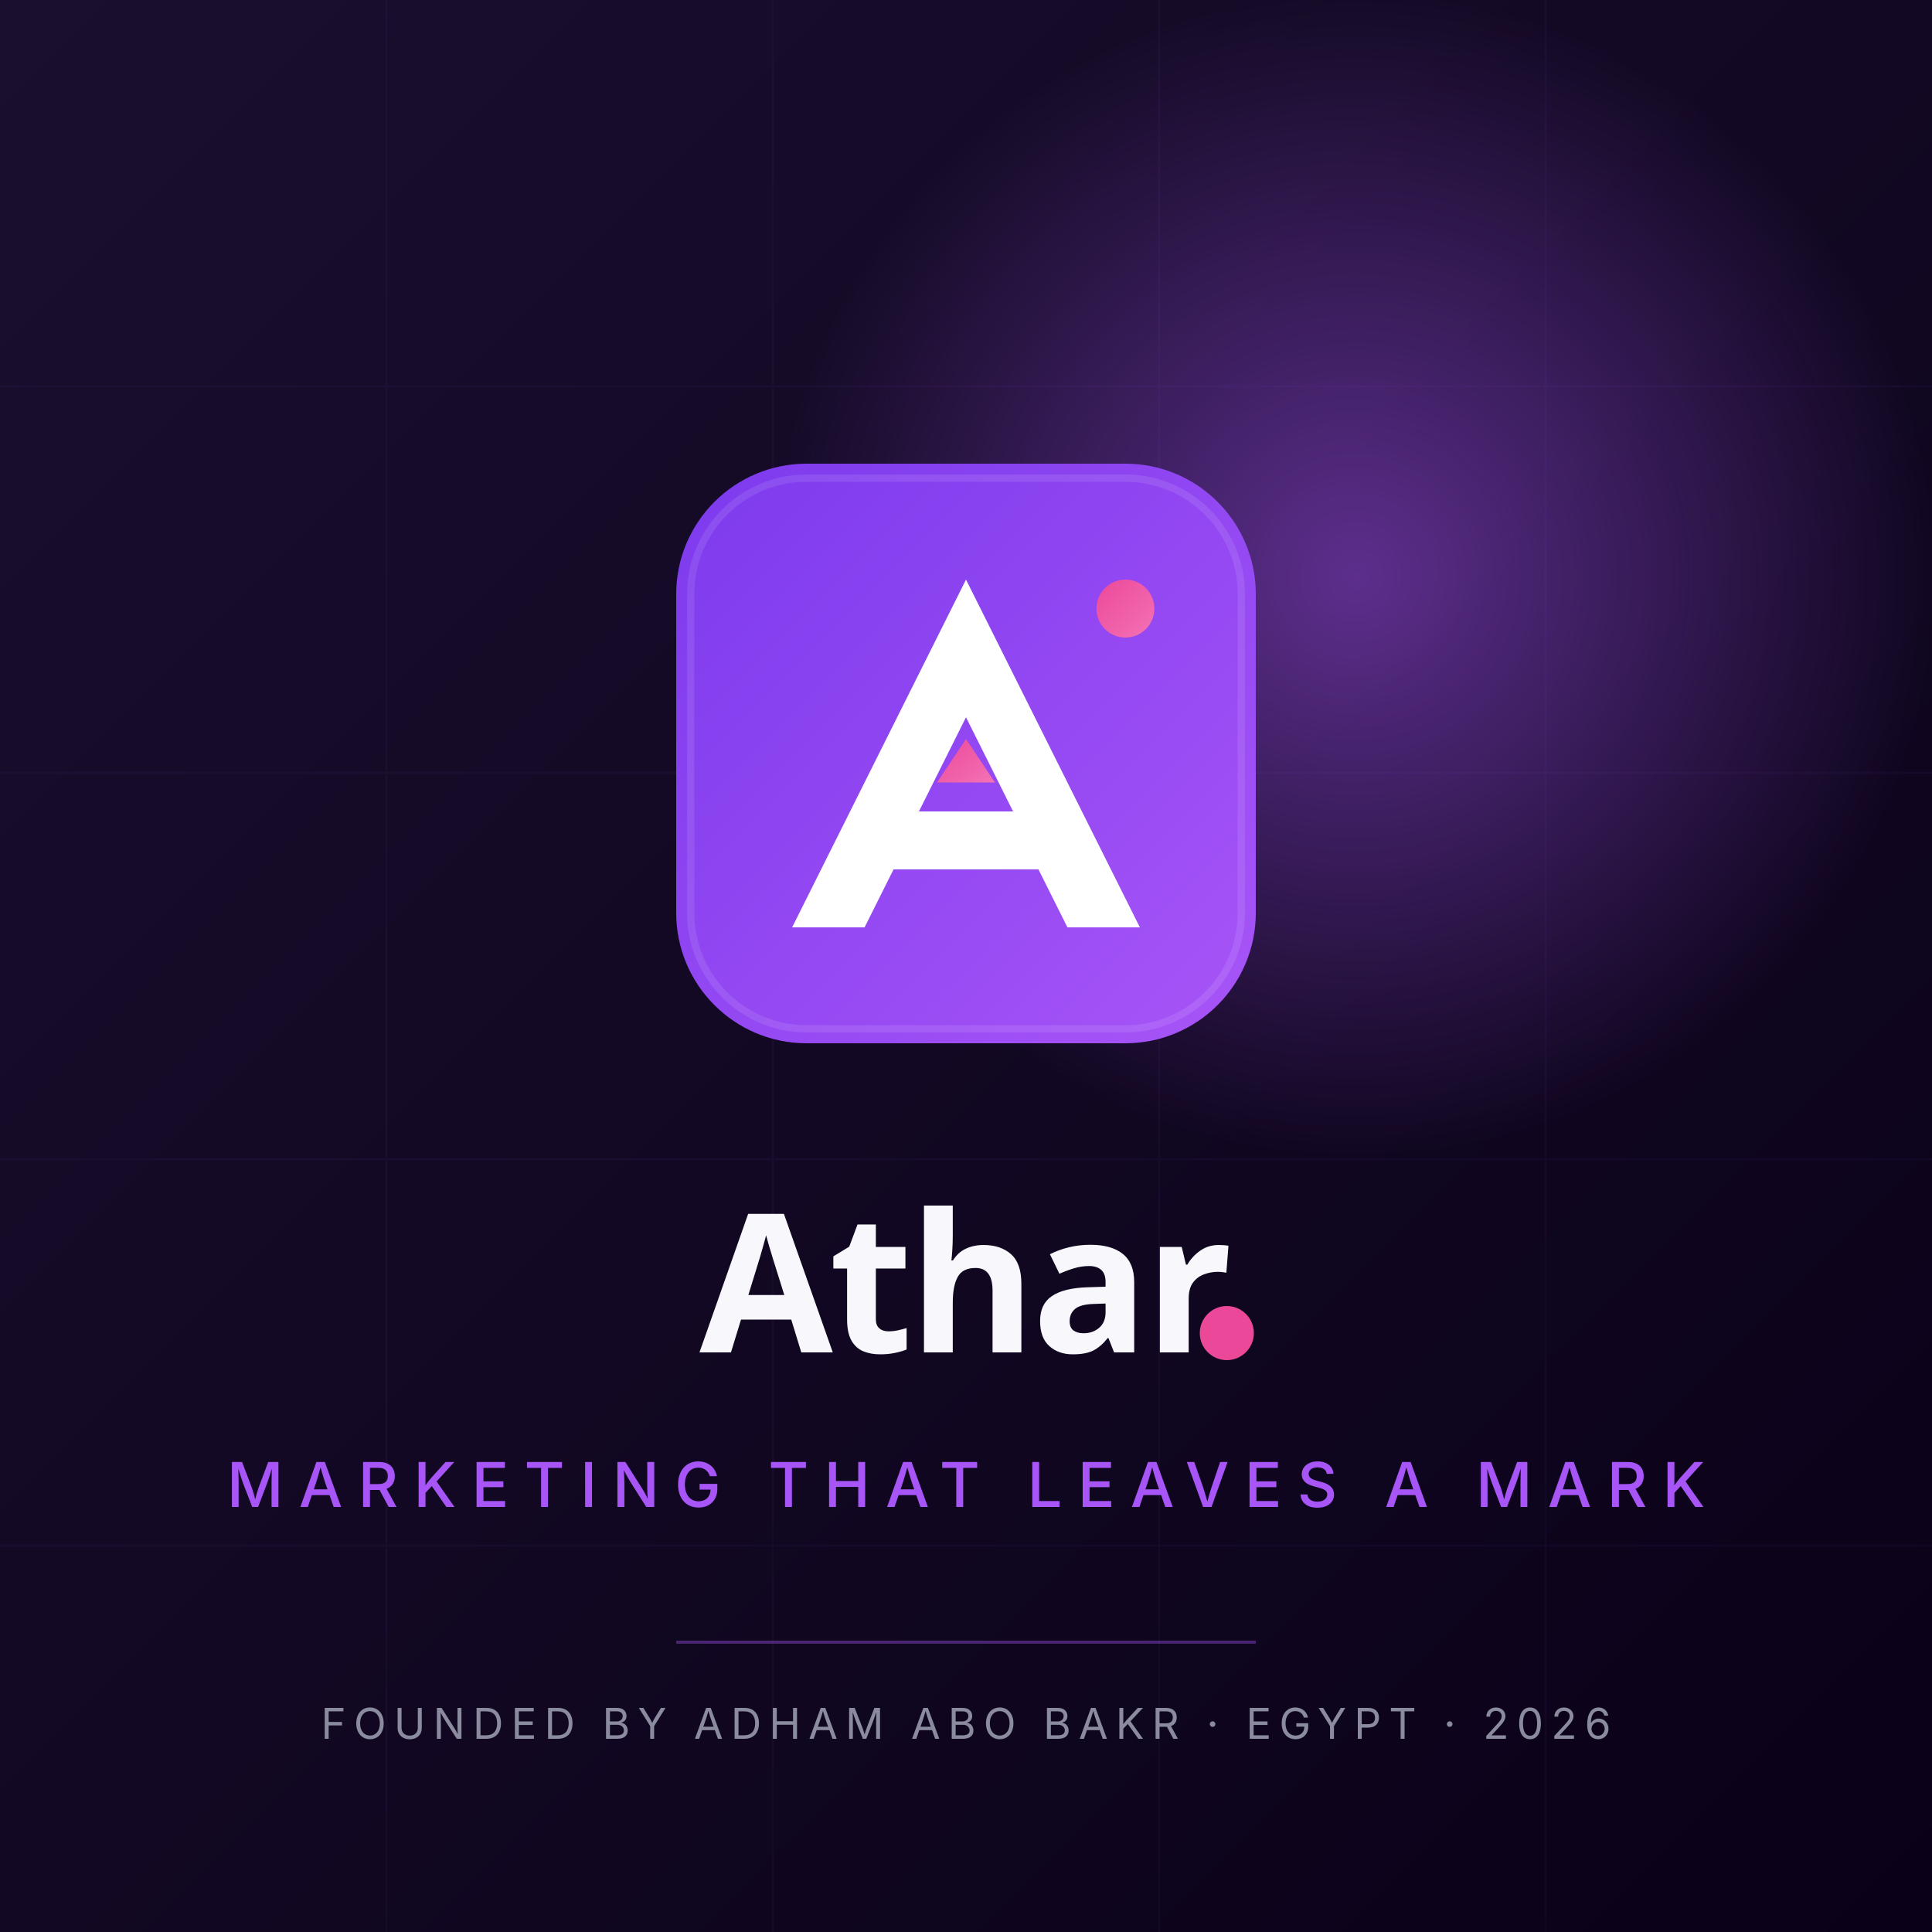
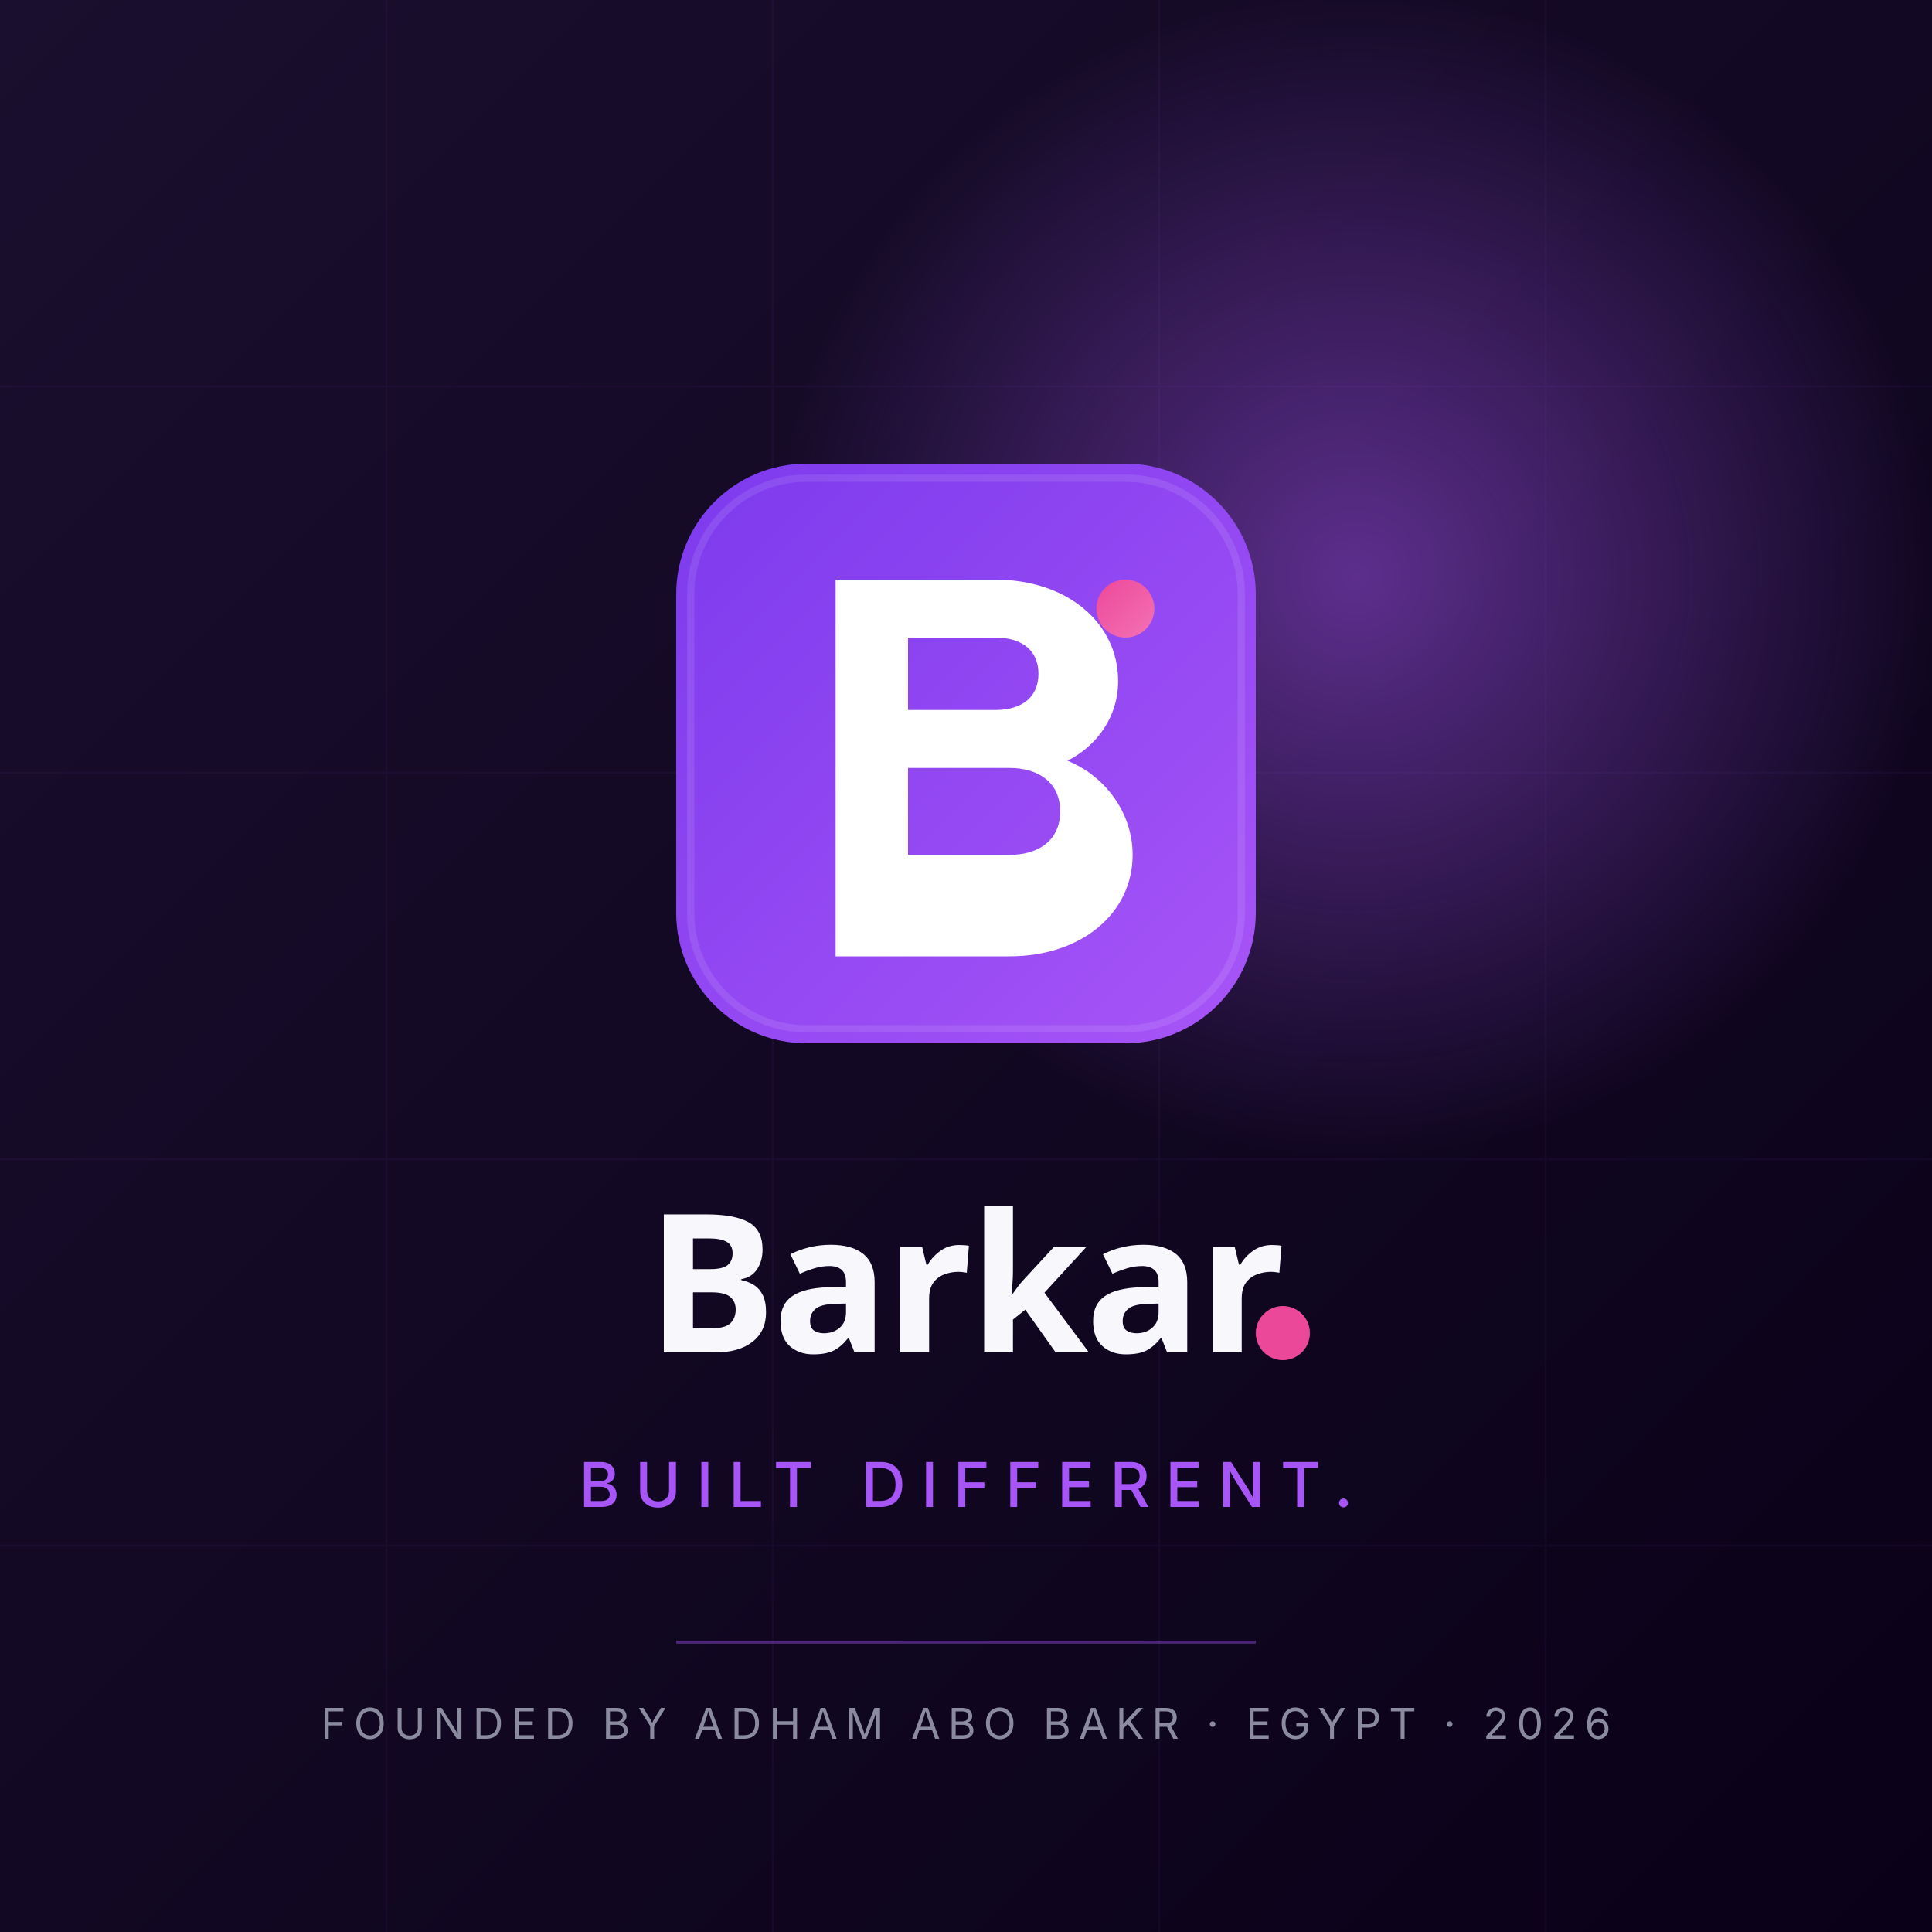
<svg xmlns="http://www.w3.org/2000/svg" viewBox="0 0 1000 1000" width="1000" height="1000">
  <defs>
    <linearGradient id="bgGrad" x1="0%" y1="0%" x2="100%" y2="100%">
      <stop offset="0%" stop-color="#1A0F2E" />
      <stop offset="100%" stop-color="#0A0118" />
    </linearGradient>
    <linearGradient id="markGrad" x1="0%" y1="0%" x2="100%" y2="100%">
      <stop offset="0%" stop-color="#7C3AED" />
      <stop offset="100%" stop-color="#A855F7" />
    </linearGradient>
    <linearGradient id="sparkG" x1="0%" y1="0%" x2="100%" y2="100%">
      <stop offset="0%" stop-color="#EC4899" />
      <stop offset="100%" stop-color="#F472B6" />
    </linearGradient>
    <radialGradient id="glow" cx="70%" cy="30%">
      <stop offset="0%" stop-color="rgba(168,85,247,0.5)" />
      <stop offset="60%" stop-color="rgba(168,85,247,0)" />
    </radialGradient>
  </defs>
  <rect width="1000" height="1000" fill="url(#bgGrad)" />
  <rect width="1000" height="1000" fill="url(#glow)" />
  <g opacity="0.05" stroke="#A855F7" stroke-width="1">
    <line x1="0" y1="200" x2="1000" y2="200" />
    <line x1="0" y1="400" x2="1000" y2="400" />
    <line x1="0" y1="600" x2="1000" y2="600" />
    <line x1="0" y1="800" x2="1000" y2="800" />
    <line x1="200" y1="0" x2="200" y2="1000" />
    <line x1="400" y1="0" x2="400" y2="1000" />
    <line x1="600" y1="0" x2="600" y2="1000" />
    <line x1="800" y1="0" x2="800" y2="1000" />
  </g>
  <g transform="translate(350 240) scale(3.75)">
    <rect width="80" height="80" rx="18" fill="url(#markGrad)" />
    <rect x="2" y="2" width="76" height="76" rx="16" fill="none" stroke="rgba(255,255,255,0.1)" stroke-width="1" />
-     <path d="M 40 16 L 64 64 L 54 64 L 50 56 L 30 56 L 26 64 L 16 64 Z M 33.5 48 L 46.5 48 L 40 35 Z" fill="#FFFFFF" />
-     <path d="M 36 44 L 40 38 L 44 44 Z" fill="url(#sparkG)" />
+     <path fill-rule="evenodd" d="M22 16h22c10 0 17 6 17 14 0 5-3 9-7 11 5 2 9 7 9 13 0 8-7 14-17 14H22V16zm10 8v10h12c4 0 6-2 6-5s-2-5-6-5H32zm0 18v12h14c4 0 7-2 7-6s-3-6-7-6H32z" fill="#FFFFFF" />
    <circle cx="62" cy="20" r="4" fill="url(#sparkG)" />
  </g>
-   <text x="500" y="700" text-anchor="middle" font-family="'Space Grotesk', system-ui, sans-serif" font-size="100" font-weight="700" fill="#F8F8FC" letter-spacing="-0.02em">Athar</text>
-   <circle cx="635" cy="690" r="14" fill="#EC4899" />
-   <text x="500" y="780" text-anchor="middle" font-family="'Inter', system-ui, sans-serif" font-size="32" font-weight="500" fill="#A855F7" letter-spacing="0.25em">MARKETING THAT LEAVES A MARK</text>
+   <text x="500" y="700" text-anchor="middle" font-family="'Space Grotesk', system-ui, sans-serif" font-size="100" font-weight="700" fill="#F8F8FC" letter-spacing="-0.02em">Barkar</text>
+   <circle cx="664" cy="690" r="14" fill="#EC4899" />
+   <text x="500" y="780" text-anchor="middle" font-family="'Inter', system-ui, sans-serif" font-size="32" font-weight="500" fill="#A855F7" letter-spacing="0.25em">BUILT DIFFERENT.</text>
  <line x1="350" y1="850" x2="650" y2="850" stroke="rgba(168,85,247,0.4)" stroke-width="1.5" />
  <text x="500" y="900" text-anchor="middle" font-family="'Inter', system-ui, sans-serif" font-size="22" font-weight="400" fill="#8B8BA0" letter-spacing="0.18em">FOUNDED BY ADHAM ABO BAKR · EGYPT · 2026</text>
</svg>
